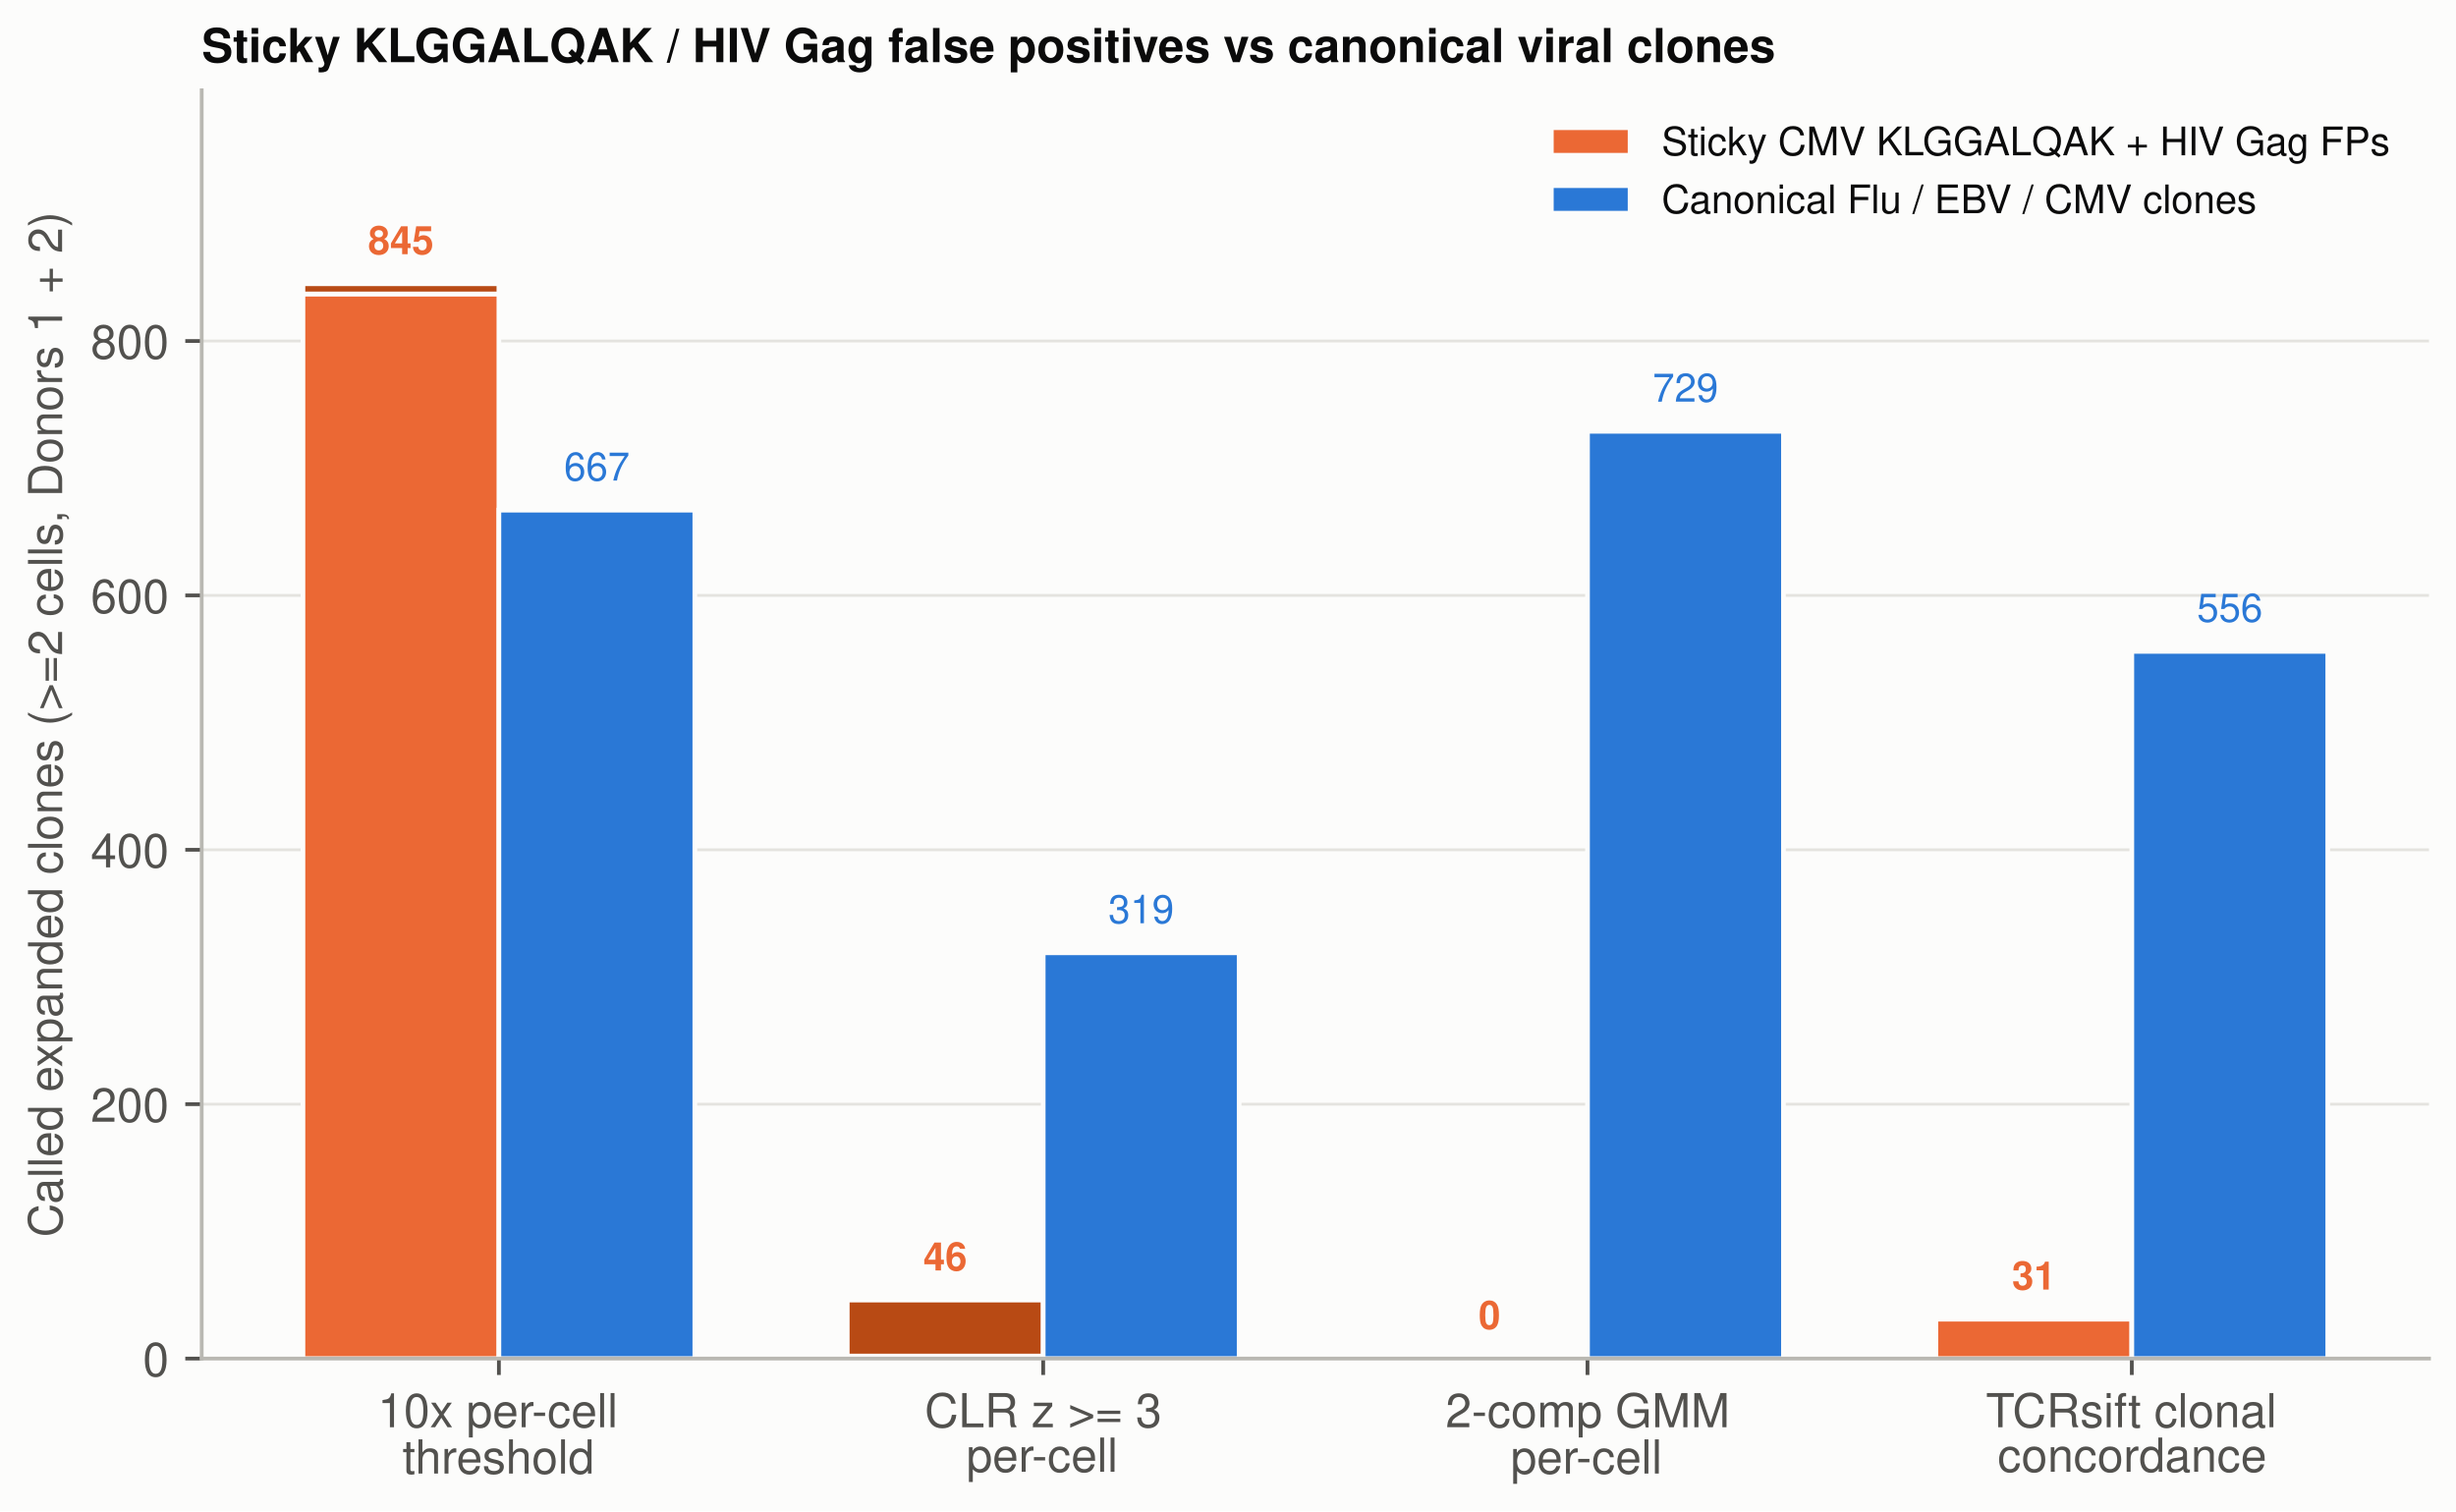
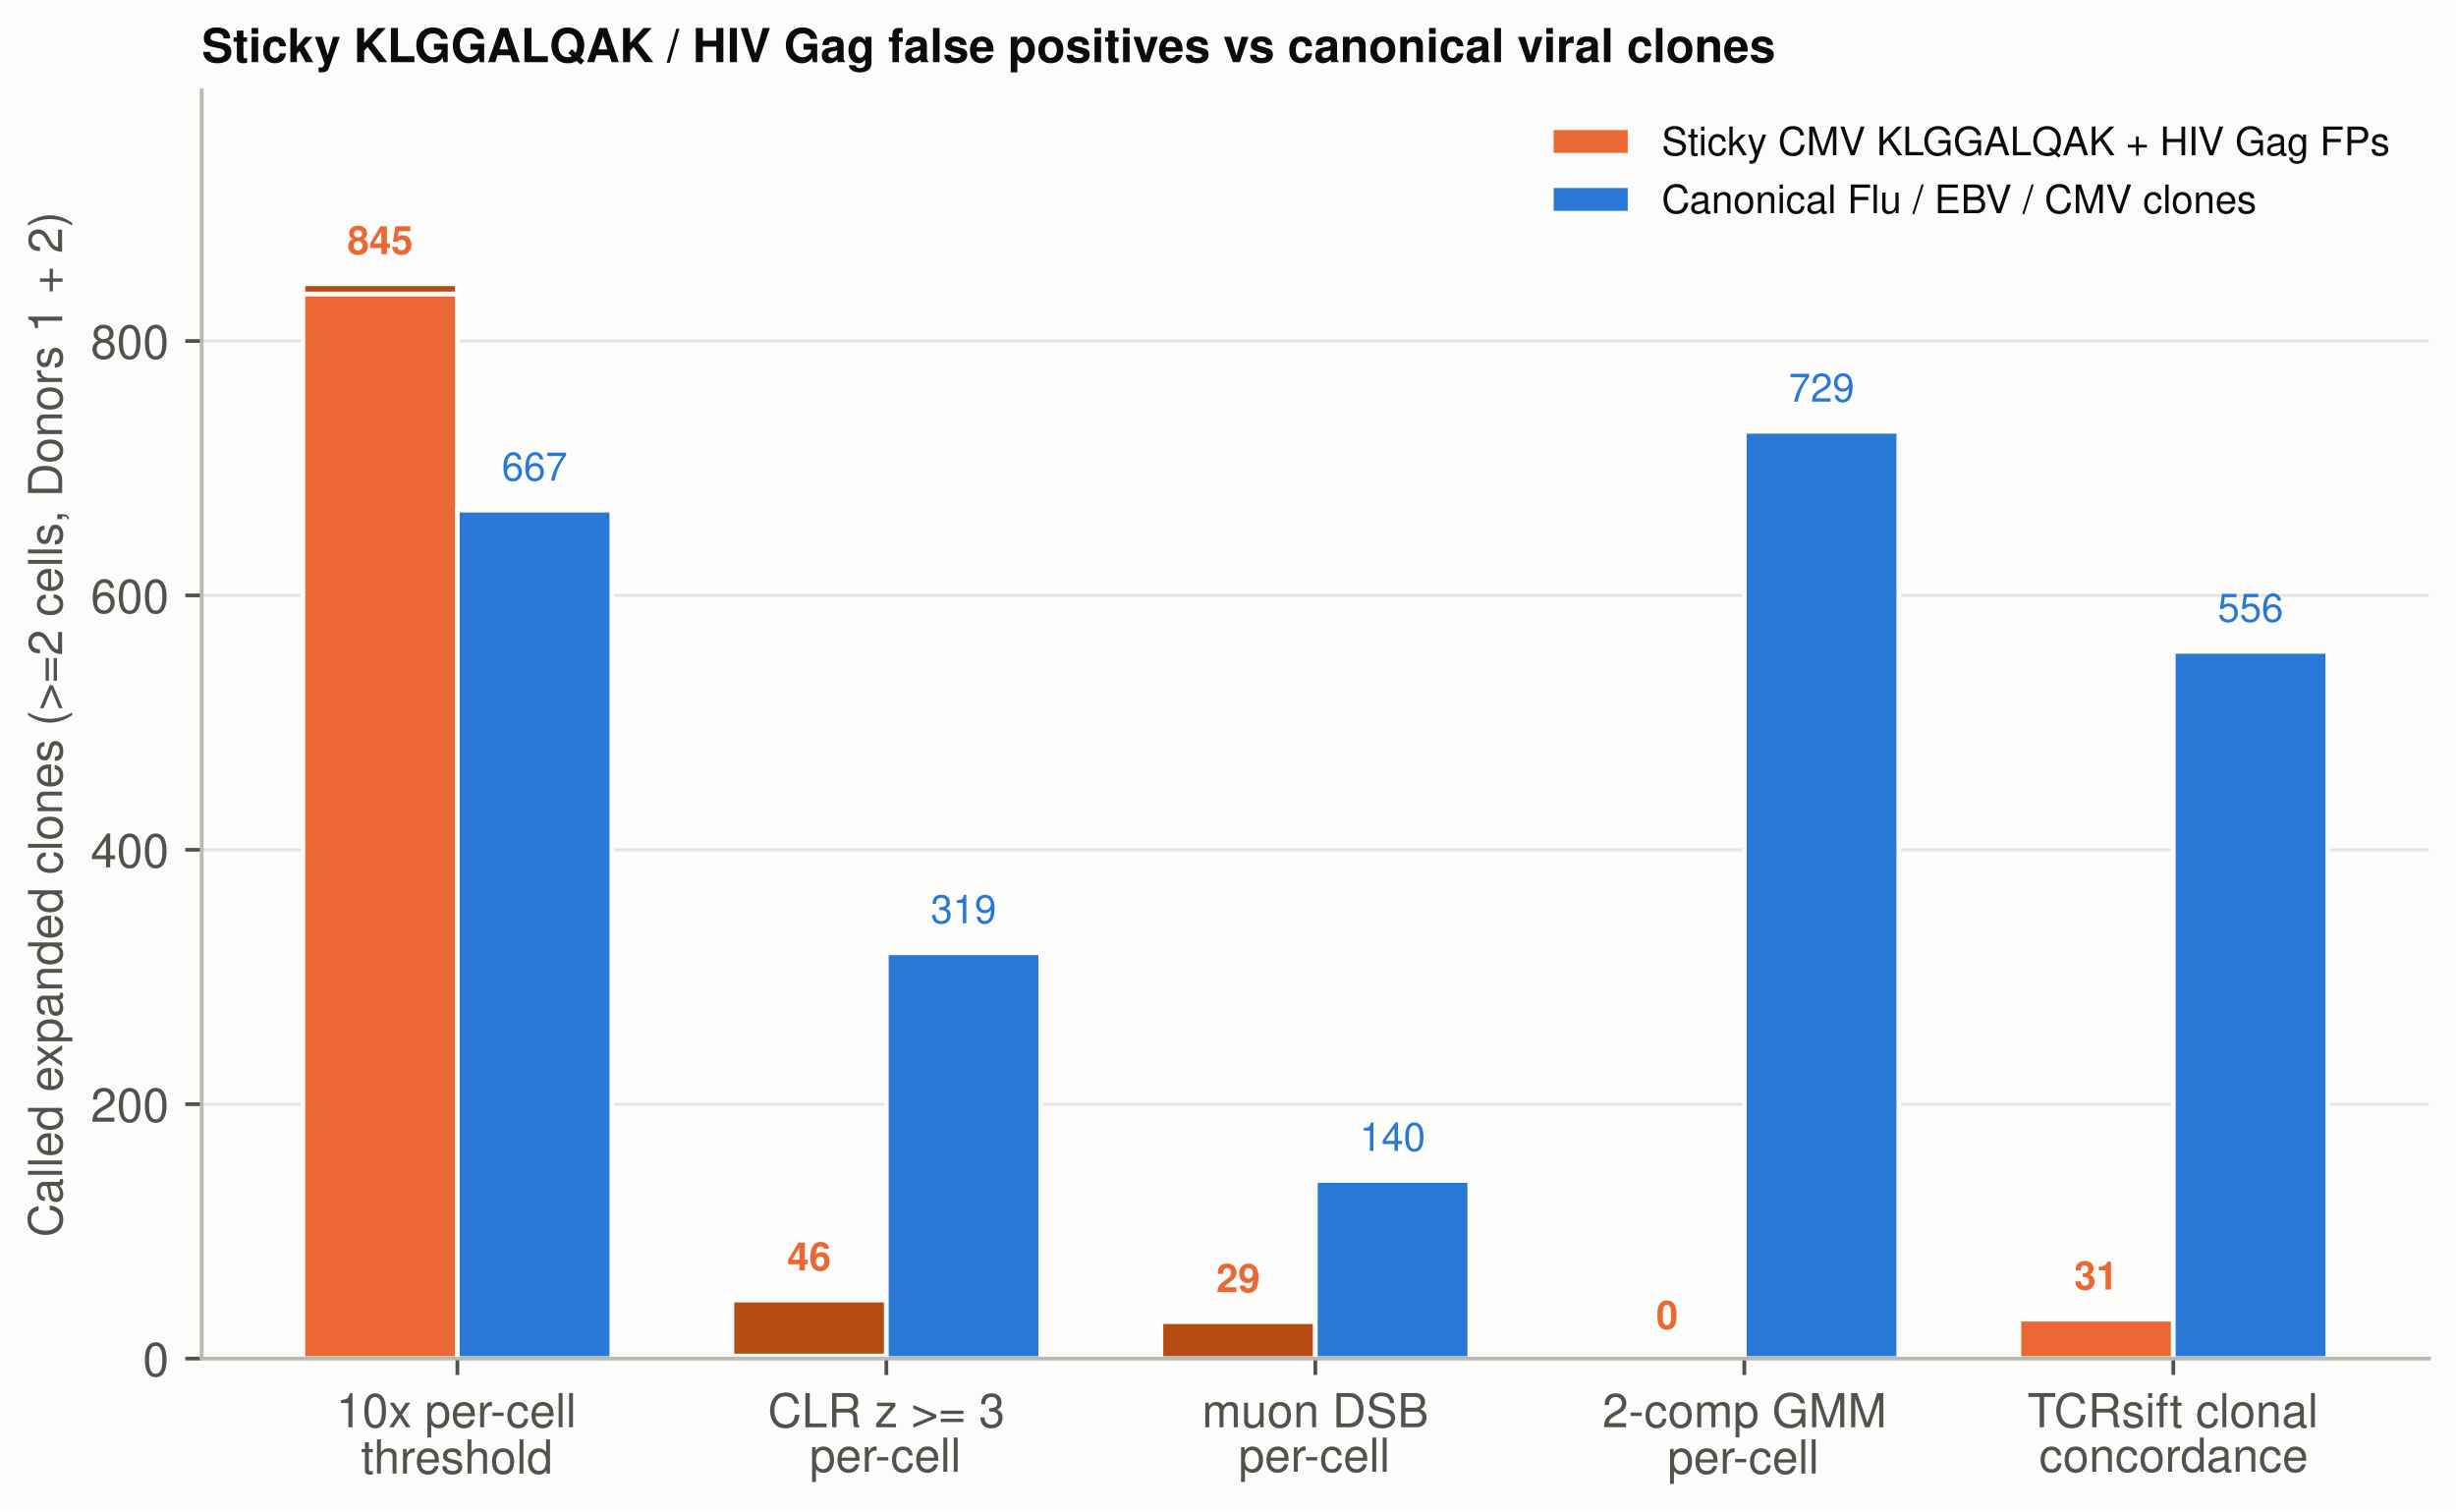
<svg xmlns="http://www.w3.org/2000/svg" xmlns:xlink="http://www.w3.org/1999/xlink" width="523.92pt" height="322.32pt" viewBox="0 0 523.92 322.32" version="1.1">
  <defs>
    <style type="text/css">*{stroke-linejoin: round; stroke-linecap: butt}</style>
  </defs>
  <g id="figure_1">
    <g id="patch_1">
      <path d="M 0 322.32  L 523.92 322.32  L 523.92 0  L 0 0  z " style="fill: #fcfcfb" />
    </g>
    <g id="axes_1">
      <g id="patch_2">
        <path d="M 43.027 289.795  L 518.16 289.795  L 518.16 19.26  L 43.027 19.26  z " style="fill: #fcfcfb" />
      </g>
      <g id="matplotlib.axis_1">
        <g id="xtick_1">
          <g id="line2d_1">
            <defs>
              <path id="mc6937c2ae9" d="M 0 0  L 0 3.5  " style="stroke: #52514e; stroke-width: 0.8" />
            </defs>
            <g>
-               <use xlink:href="#mc6937c2ae9" x="106.425" y="289.795" style="fill: #52514e; stroke: #52514e; stroke-width: 0.8" />
+               <use xlink:href="#mc6937c2ae9" x="97.569" y="289.795" style="fill: #52514e; stroke: #52514e; stroke-width: 0.8" />
            </g>
          </g>
          <g id="text_1">
-             <text style="font-size: 10px; font-family: 'Helvetica', 'Arial', 'DejaVu Sans'; fill: #52514e" transform="translate(80.58164 304.444)">10x per-cell</text>
-             <text style="font-size: 10px; font-family: 'Helvetica', 'Arial', 'DejaVu Sans'; fill: #52514e" transform="translate(85.85742 314.3262)">threshold</text>
+             <text style="font-size: 10px; font-family: 'Helvetica', 'Arial', 'DejaVu Sans'; fill: #52514e" transform="translate(71.7256 304.444)">10x per-cell</text>
+             <text style="font-size: 10px; font-family: 'Helvetica', 'Arial', 'DejaVu Sans'; fill: #52514e" transform="translate(77.00138 314.3262)">threshold</text>
          </g>
        </g>
        <g id="xtick_2">
          <g id="line2d_2">
            <g>
-               <use xlink:href="#mc6937c2ae9" x="222.537" y="289.795" style="fill: #52514e; stroke: #52514e; stroke-width: 0.8" />
+               <use xlink:href="#mc6937c2ae9" x="189.081" y="289.795" style="fill: #52514e; stroke: #52514e; stroke-width: 0.8" />
            </g>
          </g>
          <g id="text_2">
-             <text style="font-size: 10px; font-family: 'Helvetica', 'Arial', 'DejaVu Sans'; fill: #52514e" transform="translate(197.2465 304.444)">CLR z &gt;= 3</text>
-             <text style="font-size: 10px; font-family: 'Helvetica', 'Arial', 'DejaVu Sans'; fill: #52514e" transform="translate(206.1441 313.9411)">per-cell</text>
+             <text style="font-size: 10px; font-family: 'Helvetica', 'Arial', 'DejaVu Sans'; fill: #52514e" transform="translate(163.7903 304.444)">CLR z &gt;= 3</text>
+             <text style="font-size: 10px; font-family: 'Helvetica', 'Arial', 'DejaVu Sans'; fill: #52514e" transform="translate(172.688 313.9411)">per-cell</text>
          </g>
        </g>
        <g id="xtick_3">
          <g id="line2d_3">
            <g>
-               <use xlink:href="#mc6937c2ae9" x="338.65" y="289.795" style="fill: #52514e; stroke: #52514e; stroke-width: 0.8" />
+               <use xlink:href="#mc6937c2ae9" x="280.593" y="289.795" style="fill: #52514e; stroke: #52514e; stroke-width: 0.8" />
            </g>
          </g>
          <g id="text_3">
-             <text style="font-size: 10px; font-family: 'Helvetica', 'Arial', 'DejaVu Sans'; fill: #52514e" transform="translate(308.3707 304.444)">2-comp GMM</text>
-             <text style="font-size: 10px; font-family: 'Helvetica', 'Arial', 'DejaVu Sans'; fill: #52514e" transform="translate(322.2566 314.3262)">per-cell</text>
+             <text style="font-size: 10px; font-family: 'Helvetica', 'Arial', 'DejaVu Sans'; fill: #52514e" transform="translate(256.4168 304.444)">muon DSB</text>
+             <text style="font-size: 10px; font-family: 'Helvetica', 'Arial', 'DejaVu Sans'; fill: #52514e" transform="translate(264.2004 313.9411)">per-cell</text>
          </g>
        </g>
        <g id="xtick_4">
          <g id="line2d_4">
            <g>
-               <use xlink:href="#mc6937c2ae9" x="454.762" y="289.795" style="fill: #52514e; stroke: #52514e; stroke-width: 0.8" />
+               <use xlink:href="#mc6937c2ae9" x="372.106" y="289.795" style="fill: #52514e; stroke: #52514e; stroke-width: 0.8" />
            </g>
          </g>
          <g id="text_4">
-             <text style="font-size: 10px; font-family: 'Helvetica', 'Arial', 'DejaVu Sans'; fill: #52514e" transform="translate(423.6449 304.444)">TCRsift clonal</text>
-             <text style="font-size: 10px; font-family: 'Helvetica', 'Arial', 'DejaVu Sans'; fill: #52514e" transform="translate(426.134 313.9411)">concordance</text>
+             <text style="font-size: 10px; font-family: 'Helvetica', 'Arial', 'DejaVu Sans'; fill: #52514e" transform="translate(341.8268 304.444)">2-comp GMM</text>
+             <text style="font-size: 10px; font-family: 'Helvetica', 'Arial', 'DejaVu Sans'; fill: #52514e" transform="translate(355.7128 314.3262)">per-cell</text>
+           </g>
+         </g>
+         <g id="xtick_5">
+           <g id="line2d_5">
+             <g>
+               <use xlink:href="#mc6937c2ae9" x="463.618" y="289.795" style="fill: #52514e; stroke: #52514e; stroke-width: 0.8" />
+             </g>
+           </g>
+           <g id="text_5">
+             <text style="font-size: 10px; font-family: 'Helvetica', 'Arial', 'DejaVu Sans'; fill: #52514e" transform="translate(432.5009 304.444)">TCRsift clonal</text>
+             <text style="font-size: 10px; font-family: 'Helvetica', 'Arial', 'DejaVu Sans'; fill: #52514e" transform="translate(434.99 313.9411)">concordance</text>
          </g>
        </g>
      </g>
      <g id="matplotlib.axis_2">
        <g id="ytick_1">
-           <g id="line2d_5">
+           <g id="line2d_6">
            <path d="M 43.027 289.795  L 518.16 289.795  " clip-path="url(#p0fff68732f)" style="fill: none; stroke: #e4e3df; stroke-width: 0.6; stroke-linecap: square" />
          </g>
-           <g id="line2d_6">
+           <g id="line2d_7">
            <defs>
              <path id="mceed921732" d="M 0 0  L -3.5 0  " style="stroke: #52514e; stroke-width: 0.8" />
            </defs>
            <g>
              <use xlink:href="#mceed921732" x="43.027" y="289.795" style="fill: #52514e; stroke: #52514e; stroke-width: 0.8" />
            </g>
          </g>
-           <g id="text_5">
+           <g id="text_6">
            <text style="font-size: 10px; font-family: 'Helvetica', 'Arial', 'DejaVu Sans'; text-anchor: end; fill: #52514e" x="36.027" y="293.545" transform="rotate(-0 36.02719 293.5451)">0</text>
          </g>
        </g>
        <g id="ytick_2">
-           <g id="line2d_7">
+           <g id="line2d_8">
            <path d="M 43.027 235.531  L 518.16 235.531  " clip-path="url(#p0fff68732f)" style="fill: none; stroke: #e4e3df; stroke-width: 0.6; stroke-linecap: square" />
          </g>
-           <g id="line2d_8">
+           <g id="line2d_9">
            <g>
              <use xlink:href="#mceed921732" x="43.027" y="235.531" style="fill: #52514e; stroke: #52514e; stroke-width: 0.8" />
            </g>
          </g>
-           <g id="text_6">
+           <g id="text_7">
            <text style="font-size: 10px; font-family: 'Helvetica', 'Arial', 'DejaVu Sans'; text-anchor: end; fill: #52514e" x="36.027" y="239.281" transform="rotate(-0 36.02719 239.2807)">200</text>
          </g>
        </g>
        <g id="ytick_3">
-           <g id="line2d_9">
+           <g id="line2d_10">
            <path d="M 43.027 181.266  L 518.16 181.266  " clip-path="url(#p0fff68732f)" style="fill: none; stroke: #e4e3df; stroke-width: 0.6; stroke-linecap: square" />
          </g>
-           <g id="line2d_10">
+           <g id="line2d_11">
            <g>
              <use xlink:href="#mceed921732" x="43.027" y="181.266" style="fill: #52514e; stroke: #52514e; stroke-width: 0.8" />
            </g>
          </g>
-           <g id="text_7">
+           <g id="text_8">
            <text style="font-size: 10px; font-family: 'Helvetica', 'Arial', 'DejaVu Sans'; text-anchor: end; fill: #52514e" x="36.027" y="185.016" transform="rotate(-0 36.02719 185.0163)">400</text>
          </g>
        </g>
        <g id="ytick_4">
-           <g id="line2d_11">
+           <g id="line2d_12">
            <path d="M 43.027 127.002  L 518.16 127.002  " clip-path="url(#p0fff68732f)" style="fill: none; stroke: #e4e3df; stroke-width: 0.6; stroke-linecap: square" />
          </g>
-           <g id="line2d_12">
+           <g id="line2d_13">
            <g>
              <use xlink:href="#mceed921732" x="43.027" y="127.002" style="fill: #52514e; stroke: #52514e; stroke-width: 0.8" />
            </g>
          </g>
-           <g id="text_8">
+           <g id="text_9">
            <text style="font-size: 10px; font-family: 'Helvetica', 'Arial', 'DejaVu Sans'; text-anchor: end; fill: #52514e" x="36.027" y="130.752" transform="rotate(-0 36.02719 130.7519)">600</text>
          </g>
        </g>
        <g id="ytick_5">
-           <g id="line2d_13">
+           <g id="line2d_14">
            <path d="M 43.027 72.738  L 518.16 72.738  " clip-path="url(#p0fff68732f)" style="fill: none; stroke: #e4e3df; stroke-width: 0.6; stroke-linecap: square" />
          </g>
-           <g id="line2d_14">
+           <g id="line2d_15">
            <g>
              <use xlink:href="#mceed921732" x="43.027" y="72.738" style="fill: #52514e; stroke: #52514e; stroke-width: 0.8" />
            </g>
          </g>
-           <g id="text_9">
+           <g id="text_10">
            <text style="font-size: 10px; font-family: 'Helvetica', 'Arial', 'DejaVu Sans'; text-anchor: end; fill: #52514e" x="36.027" y="76.488" transform="rotate(-0 36.02719 76.48755)">800</text>
          </g>
        </g>
-         <g id="text_10">
+         <g id="text_11">
          <text style="font-size: 10px; font-family: 'Helvetica', 'Arial', 'DejaVu Sans'; text-anchor: middle; fill: #52514e" x="13.26" y="154.528" transform="rotate(-90 13.26 154.5275)">Called expanded clones (&gt;=2 cells, Donors 1 + 2)</text>
        </g>
      </g>
      <g id="patch_3">
-         <path d="M 64.624 289.795  L 106.425 289.795  L 106.425 62.699  L 64.624 62.699  z " clip-path="url(#p0fff68732f)" style="fill: #eb6834; stroke: #fcfcfb; stroke-linejoin: miter" />
+         <path d="M 64.624 289.795  L 97.569 289.795  L 97.569 62.699  L 64.624 62.699  z " clip-path="url(#p0fff68732f)" style="fill: #eb6834; stroke: #fcfcfb; stroke-linejoin: miter" />
      </g>
      <g id="patch_4">
-         <path d="M 180.737 289.795  L 222.537 289.795  L 222.537 289.252  L 180.737 289.252  z " clip-path="url(#p0fff68732f)" style="fill: #eb6834; stroke: #fcfcfb; stroke-linejoin: miter" />
+         <path d="M 156.137 289.795  L 189.081 289.795  L 189.081 289.252  L 156.137 289.252  z " clip-path="url(#p0fff68732f)" style="fill: #eb6834; stroke: #fcfcfb; stroke-linejoin: miter" />
      </g>
      <g id="patch_5">
-         <path d="M 296.849 289.795  L 338.65 289.795  L 338.65 289.795  L 296.849 289.795  z " clip-path="url(#p0fff68732f)" style="fill: #eb6834; stroke: #fcfcfb; stroke-linejoin: miter" />
+         <path d="M 247.649 289.795  L 280.593 289.795  L 280.593 289.795  L 247.649 289.795  z " clip-path="url(#p0fff68732f)" style="fill: #eb6834; stroke: #fcfcfb; stroke-linejoin: miter" />
      </g>
      <g id="patch_6">
-         <path d="M 412.962 289.795  L 454.762 289.795  L 454.762 281.384  L 412.962 281.384  z " clip-path="url(#p0fff68732f)" style="fill: #eb6834; stroke: #fcfcfb; stroke-linejoin: miter" />
+         <path d="M 339.161 289.795  L 372.106 289.795  L 372.106 289.795  L 339.161 289.795  z " clip-path="url(#p0fff68732f)" style="fill: #eb6834; stroke: #fcfcfb; stroke-linejoin: miter" />
      </g>
      <g id="patch_7">
-         <path d="M 64.624 62.699  L 106.425 62.699  L 106.425 60.528  L 64.624 60.528  z " clip-path="url(#p0fff68732f)" style="fill: #b84a14; stroke: #fcfcfb; stroke-linejoin: miter" />
+         <path d="M 430.674 289.795  L 463.618 289.795  L 463.618 281.384  L 430.674 281.384  z " clip-path="url(#p0fff68732f)" style="fill: #eb6834; stroke: #fcfcfb; stroke-linejoin: miter" />
      </g>
      <g id="patch_8">
-         <path d="M 180.737 289.252  L 222.537 289.252  L 222.537 277.314  L 180.737 277.314  z " clip-path="url(#p0fff68732f)" style="fill: #b84a14; stroke: #fcfcfb; stroke-linejoin: miter" />
+         <path d="M 64.624 62.699  L 97.569 62.699  L 97.569 60.528  L 64.624 60.528  z " clip-path="url(#p0fff68732f)" style="fill: #b84a14; stroke: #fcfcfb; stroke-linejoin: miter" />
      </g>
      <g id="patch_9">
-         <path d="M 296.849 289.795  L 338.65 289.795  L 338.65 289.795  L 296.849 289.795  z " clip-path="url(#p0fff68732f)" style="fill: #b84a14; stroke: #fcfcfb; stroke-linejoin: miter" />
+         <path d="M 156.137 289.252  L 189.081 289.252  L 189.081 277.314  L 156.137 277.314  z " clip-path="url(#p0fff68732f)" style="fill: #b84a14; stroke: #fcfcfb; stroke-linejoin: miter" />
      </g>
      <g id="patch_10">
-         <path d="M 412.962 281.384  L 454.762 281.384  L 454.762 281.384  L 412.962 281.384  z " clip-path="url(#p0fff68732f)" style="fill: #b84a14; stroke: #fcfcfb; stroke-linejoin: miter" />
+         <path d="M 247.649 289.795  L 280.593 289.795  L 280.593 281.927  L 247.649 281.927  z " clip-path="url(#p0fff68732f)" style="fill: #b84a14; stroke: #fcfcfb; stroke-linejoin: miter" />
      </g>
      <g id="patch_11">
-         <path d="M 106.425 289.795  L 148.225 289.795  L 148.225 108.823  L 106.425 108.823  z " clip-path="url(#p0fff68732f)" style="fill: #2a78d6; stroke: #fcfcfb; stroke-linejoin: miter" />
+         <path d="M 339.161 289.795  L 372.106 289.795  L 372.106 289.795  L 339.161 289.795  z " clip-path="url(#p0fff68732f)" style="fill: #b84a14; stroke: #fcfcfb; stroke-linejoin: miter" />
      </g>
      <g id="patch_12">
-         <path d="M 222.537 289.795  L 264.338 289.795  L 264.338 203.243  L 222.537 203.243  z " clip-path="url(#p0fff68732f)" style="fill: #2a78d6; stroke: #fcfcfb; stroke-linejoin: miter" />
+         <path d="M 430.674 281.384  L 463.618 281.384  L 463.618 281.384  L 430.674 281.384  z " clip-path="url(#p0fff68732f)" style="fill: #b84a14; stroke: #fcfcfb; stroke-linejoin: miter" />
      </g>
      <g id="patch_13">
-         <path d="M 338.65 289.795  L 380.45 289.795  L 380.45 92.001  L 338.65 92.001  z " clip-path="url(#p0fff68732f)" style="fill: #2a78d6; stroke: #fcfcfb; stroke-linejoin: miter" />
+         <path d="M 97.569 289.795  L 130.513 289.795  L 130.513 108.823  L 97.569 108.823  z " clip-path="url(#p0fff68732f)" style="fill: #2a78d6; stroke: #fcfcfb; stroke-linejoin: miter" />
      </g>
      <g id="patch_14">
-         <path d="M 454.762 289.795  L 496.563 289.795  L 496.563 138.94  L 454.762 138.94  z " clip-path="url(#p0fff68732f)" style="fill: #2a78d6; stroke: #fcfcfb; stroke-linejoin: miter" />
+         <path d="M 189.081 289.795  L 222.025 289.795  L 222.025 203.243  L 189.081 203.243  z " clip-path="url(#p0fff68732f)" style="fill: #2a78d6; stroke: #fcfcfb; stroke-linejoin: miter" />
      </g>
      <g id="patch_15">
+         <path d="M 280.593 289.795  L 313.538 289.795  L 313.538 251.81  L 280.593 251.81  z " clip-path="url(#p0fff68732f)" style="fill: #2a78d6; stroke: #fcfcfb; stroke-linejoin: miter" />
+       </g>
+       <g id="patch_16">
+         <path d="M 372.106 289.795  L 405.05 289.795  L 405.05 92.001  L 372.106 92.001  z " clip-path="url(#p0fff68732f)" style="fill: #2a78d6; stroke: #fcfcfb; stroke-linejoin: miter" />
+       </g>
+       <g id="patch_17">
+         <path d="M 463.618 289.795  L 496.563 289.795  L 496.563 138.94  L 463.618 138.94  z " clip-path="url(#p0fff68732f)" style="fill: #2a78d6; stroke: #fcfcfb; stroke-linejoin: miter" />
+       </g>
+       <g id="patch_18">
        <path d="M 43.027 289.795  L 43.027 19.26  " style="fill: none; stroke: #b9b8b2; stroke-width: 0.8; stroke-linejoin: miter; stroke-linecap: square" />
      </g>
-       <g id="patch_16">
+       <g id="patch_19">
        <path d="M 43.027 289.795  L 518.16 289.795  " style="fill: none; stroke: #b9b8b2; stroke-width: 0.8; stroke-linejoin: miter; stroke-linecap: square" />
      </g>
-       <g id="text_11">
-         <text style="font-weight: 700; font-size: 8.4px; font-family: 'Helvetica', 'Arial', 'DejaVu Sans'; text-anchor: middle; fill: #eb6834" x="85.524" y="54.217" transform="rotate(-0 85.52436 54.21692)">845</text>
-       </g>
      <g id="text_12">
-         <text style="font-size: 8.4px; font-family: 'Helvetica', 'Arial', 'DejaVu Sans'; text-anchor: middle; fill: #2a78d6" x="127.325" y="102.512" transform="rotate(-0 127.3249 102.5122)">667</text>
+         <text style="font-weight: 700; font-size: 8.4px; font-family: 'Helvetica', 'Arial', 'DejaVu Sans'; text-anchor: middle; fill: #eb6834" x="81.096" y="54.217" transform="rotate(-0 81.09634 54.21692)">845</text>
      </g>
      <g id="text_13">
-         <text style="font-weight: 700; font-size: 8.4px; font-family: 'Helvetica', 'Arial', 'DejaVu Sans'; text-anchor: middle; fill: #eb6834" x="201.637" y="271.003" transform="rotate(-0 201.6369 271.0031)">46</text>
+         <text style="font-size: 8.4px; font-family: 'Helvetica', 'Arial', 'DejaVu Sans'; text-anchor: middle; fill: #2a78d6" x="114.041" y="102.512" transform="rotate(-0 114.0408 102.5122)">667</text>
      </g>
      <g id="text_14">
-         <text style="font-size: 8.4px; font-family: 'Helvetica', 'Arial', 'DejaVu Sans'; text-anchor: middle; fill: #2a78d6" x="243.437" y="196.932" transform="rotate(-0 243.4374 196.9322)">319</text>
+         <text style="font-weight: 700; font-size: 8.4px; font-family: 'Helvetica', 'Arial', 'DejaVu Sans'; text-anchor: middle; fill: #eb6834" x="172.609" y="271.003" transform="rotate(-0 172.6087 271.0031)">46</text>
      </g>
      <g id="text_15">
-         <text style="font-weight: 700; font-size: 8.4px; font-family: 'Helvetica', 'Arial', 'DejaVu Sans'; text-anchor: middle; fill: #eb6834" x="317.749" y="283.484" transform="rotate(-0 317.7494 283.4839)">0</text>
+         <text style="font-size: 8.4px; font-family: 'Helvetica', 'Arial', 'DejaVu Sans'; text-anchor: middle; fill: #2a78d6" x="205.553" y="196.932" transform="rotate(-0 205.5532 196.9322)">319</text>
      </g>
      <g id="text_16">
-         <text style="font-size: 8.4px; font-family: 'Helvetica', 'Arial', 'DejaVu Sans'; text-anchor: middle; fill: #2a78d6" x="359.55" y="85.69" transform="rotate(-0 359.5499 85.69026)">729</text>
+         <text style="font-weight: 700; font-size: 8.4px; font-family: 'Helvetica', 'Arial', 'DejaVu Sans'; text-anchor: middle; fill: #eb6834" x="264.121" y="275.616" transform="rotate(-0 264.1211 275.6156)">29</text>
      </g>
      <g id="text_17">
-         <text style="font-weight: 700; font-size: 8.4px; font-family: 'Helvetica', 'Arial', 'DejaVu Sans'; text-anchor: middle; fill: #eb6834" x="433.862" y="275.073" transform="rotate(-0 433.8618 275.0729)">31</text>
+         <text style="font-size: 8.4px; font-family: 'Helvetica', 'Arial', 'DejaVu Sans'; text-anchor: middle; fill: #2a78d6" x="297.066" y="245.499" transform="rotate(-0 297.0656 245.4989)">140</text>
      </g>
      <g id="text_18">
-         <text style="font-size: 8.4px; font-family: 'Helvetica', 'Arial', 'DejaVu Sans'; text-anchor: middle; fill: #2a78d6" x="475.662" y="132.629" transform="rotate(-0 475.6623 132.629)">556</text>
+         <text style="font-weight: 700; font-size: 8.4px; font-family: 'Helvetica', 'Arial', 'DejaVu Sans'; text-anchor: middle; fill: #eb6834" x="355.634" y="283.484" transform="rotate(-0 355.6335 283.4839)">0</text>
      </g>
      <g id="text_19">
+         <text style="font-size: 8.4px; font-family: 'Helvetica', 'Arial', 'DejaVu Sans'; text-anchor: middle; fill: #2a78d6" x="388.578" y="85.69" transform="rotate(-0 388.578 85.69026)">729</text>
+       </g>
+       <g id="text_20">
+         <text style="font-weight: 700; font-size: 8.4px; font-family: 'Helvetica', 'Arial', 'DejaVu Sans'; text-anchor: middle; fill: #eb6834" x="447.146" y="275.073" transform="rotate(-0 447.1459 275.0729)">31</text>
+       </g>
+       <g id="text_21">
+         <text style="font-size: 8.4px; font-family: 'Helvetica', 'Arial', 'DejaVu Sans'; text-anchor: middle; fill: #2a78d6" x="480.09" y="132.629" transform="rotate(-0 480.0904 132.629)">556</text>
+       </g>
+       <g id="text_22">
        <text style="font-weight: 700; font-size: 10px; font-family: 'Helvetica', 'Arial', 'DejaVu Sans'; text-anchor: start; fill: #0b0b0b" x="43.027" y="13.26" transform="rotate(-0 43.02719 13.26)">Sticky KLGGALQAK / HIV Gag false positives vs canonical viral clones</text>
      </g>
      <g id="legend_1">
-         <g id="patch_17">
+         <g id="patch_20">
          <path d="M 330.934 33.12  L 347.734 33.12  L 347.734 27.24  L 330.934 27.24  z " style="fill: #eb6834; stroke: #fcfcfb; stroke-linejoin: miter" />
        </g>
-         <g id="text_20">
+         <g id="text_23">
          <text style="font-size: 8.4px; font-family: 'Helvetica', 'Arial', 'DejaVu Sans'; text-anchor: start; fill: #0b0b0b" x="354.454" y="33.12" transform="rotate(-0 354.454 33.12)">Sticky CMV KLGGALQAK + HIV Gag FPs</text>
        </g>
-         <g id="patch_18">
+         <g id="patch_21">
          <path d="M 330.934 45.478  L 347.734 45.478  L 347.734 39.599  L 330.934 39.599  z " style="fill: #2a78d6; stroke: #fcfcfb; stroke-linejoin: miter" />
        </g>
-         <g id="text_21">
+         <g id="text_24">
          <text style="font-size: 8.4px; font-family: 'Helvetica', 'Arial', 'DejaVu Sans'; text-anchor: start; fill: #0b0b0b" x="354.454" y="45.478" transform="rotate(-0 354.454 45.4785)">Canonical Flu / EBV / CMV clones</text>
        </g>
      </g>
    </g>
  </g>
  <defs>
    <clipPath id="p0fff68732f">
      <rect x="43.027" y="19.26" width="475.132" height="270.535" />
    </clipPath>
  </defs>
</svg>
